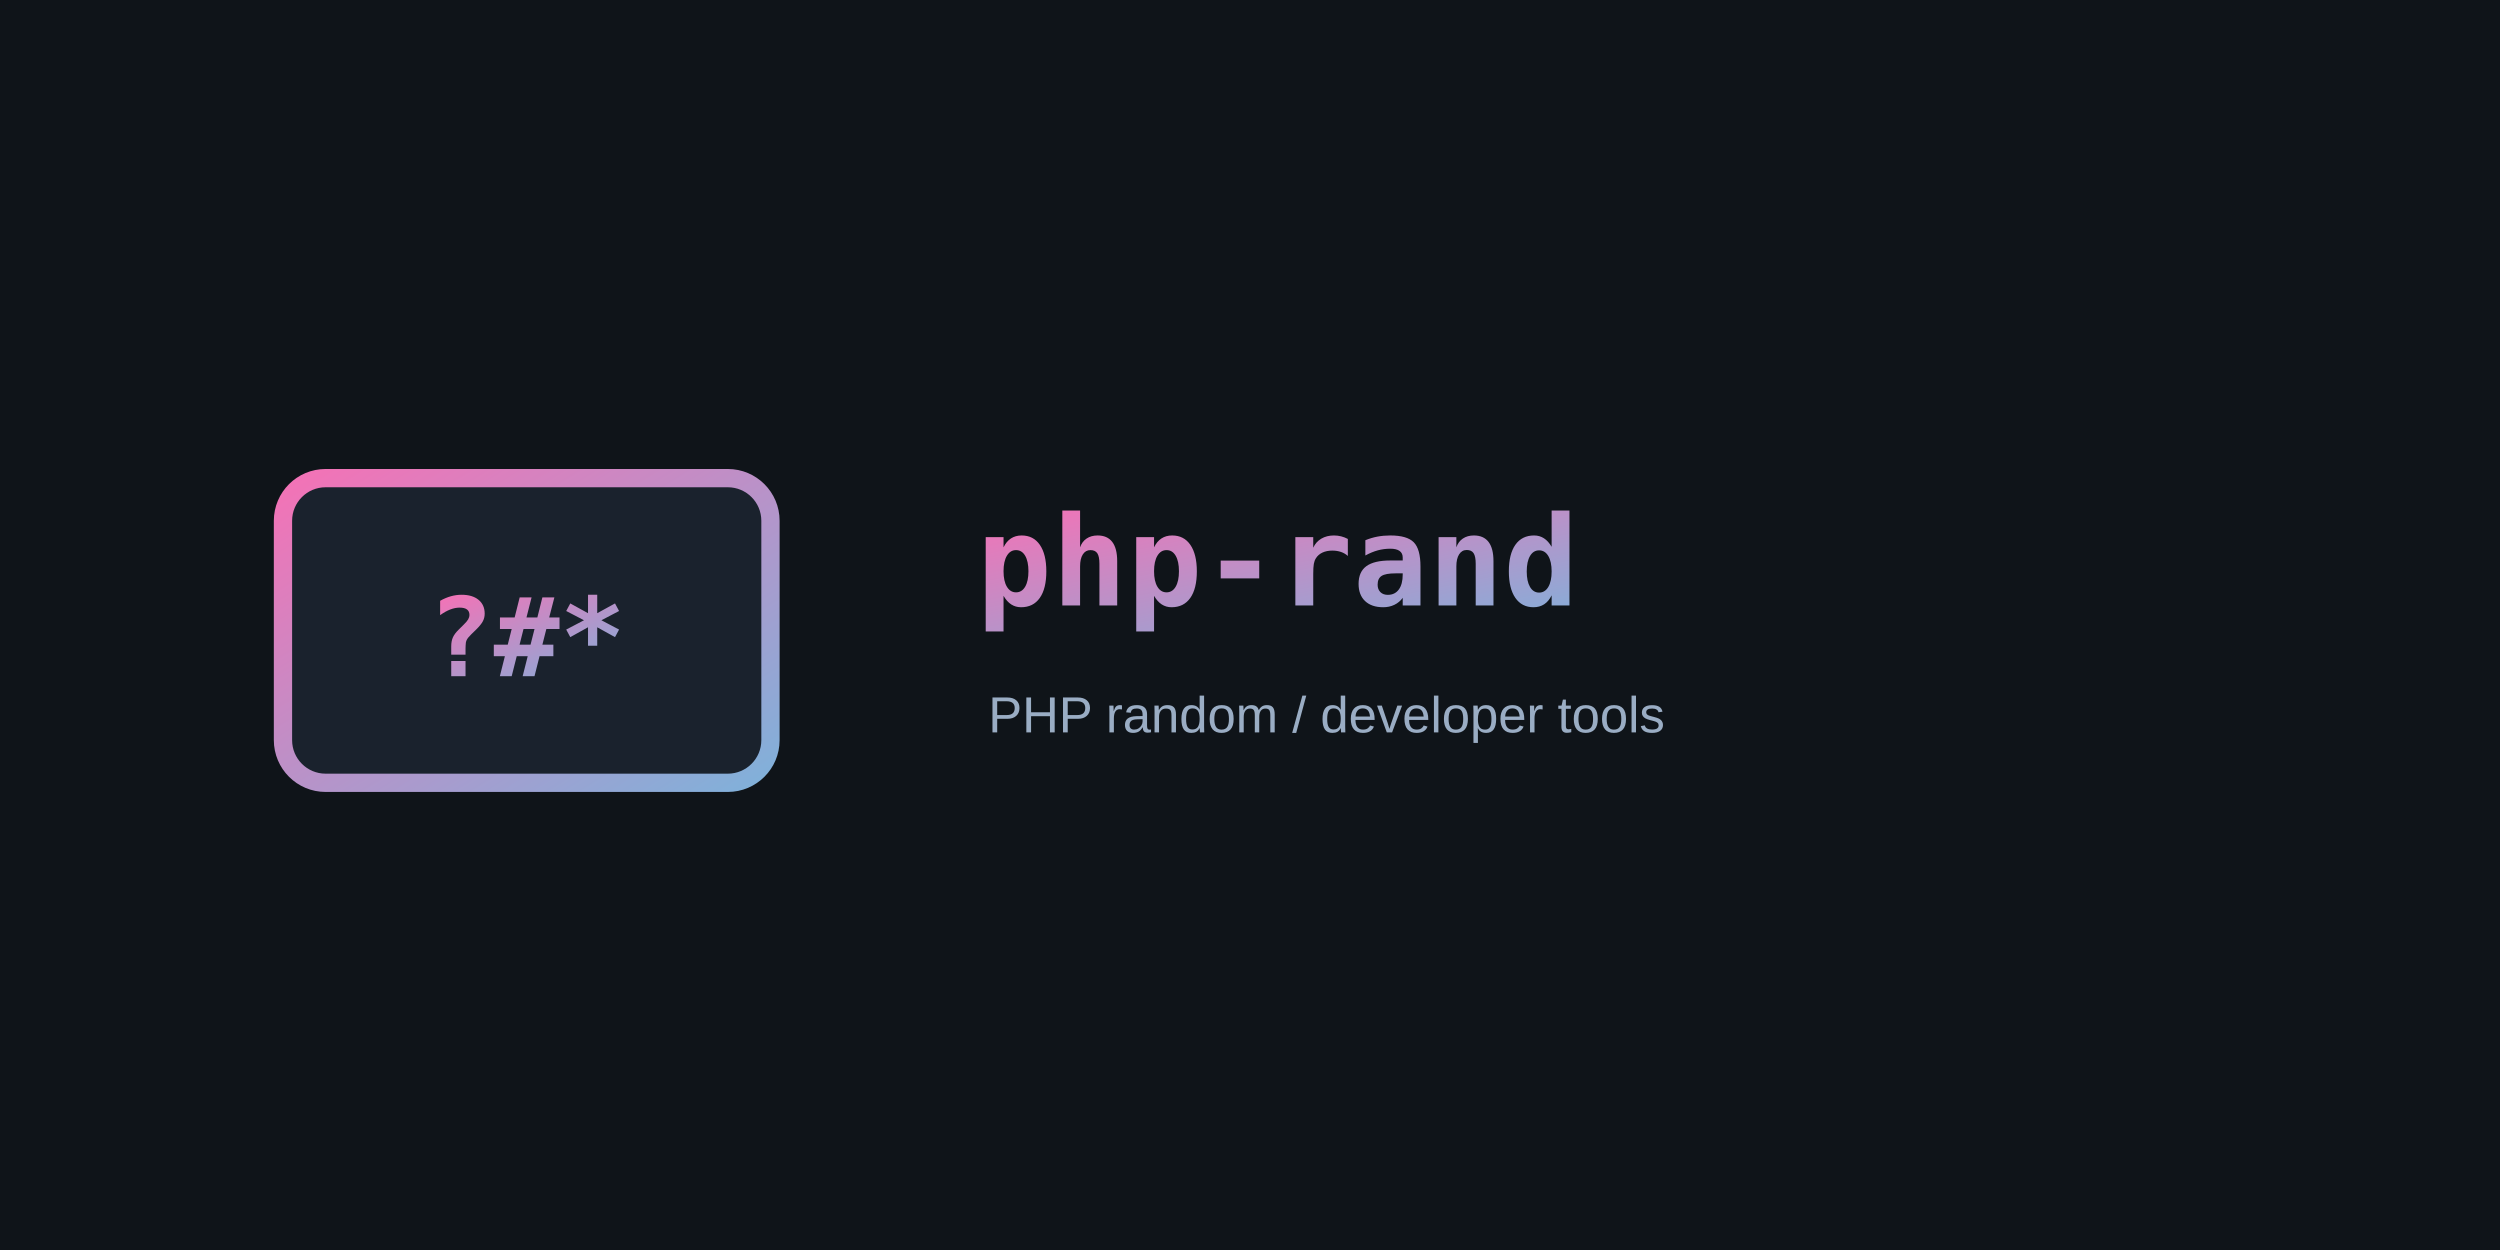
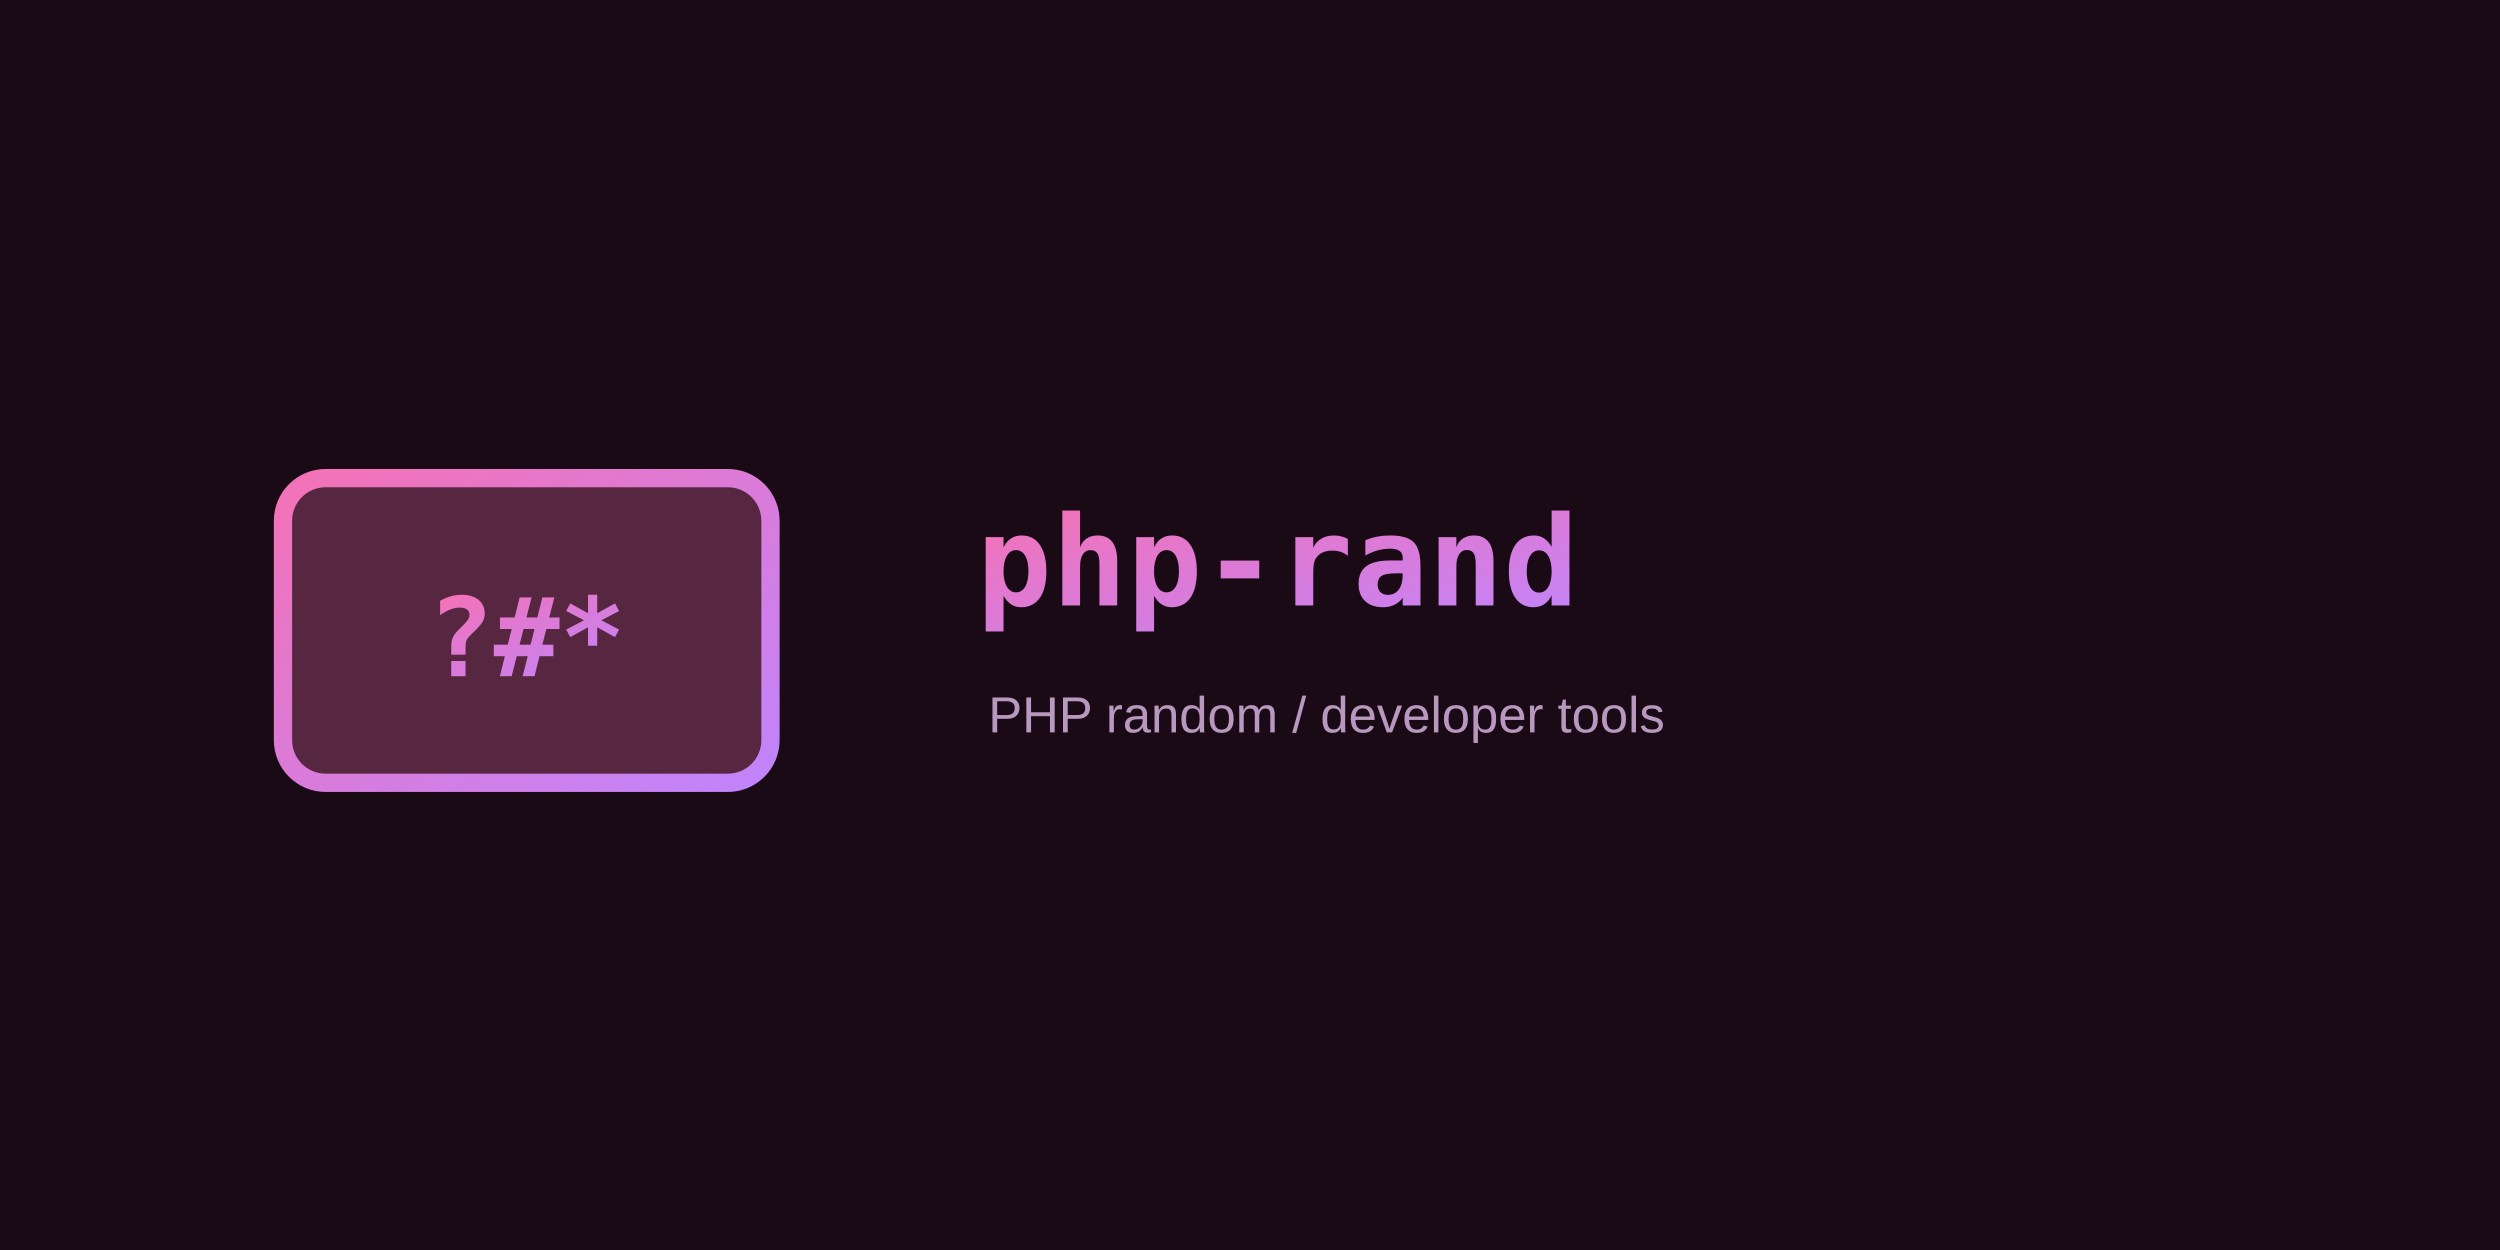
<svg xmlns="http://www.w3.org/2000/svg" viewBox="0 0 1280 640" width="1280" height="640" role="img" aria-label="php-rand">
  <defs>
    <linearGradient id="ac" x1="0" y1="0" x2="1" y2="1">
      <stop offset="0" stop-color="#f472b6" />
-       <stop offset="1" stop-color="#80b1da" />
+       <stop offset="1" stop-color="#c084fc" />
    </linearGradient>
    <linearGradient id="gWarm" x1="0%" y1="0%" x2="100%" y2="0%">
      <stop offset="0%" stop-color="#f472b6" />
-       <stop offset="100%" stop-color="#80b1da" />
+       <stop offset="100%" stop-color="#c084fc" />
    </linearGradient>
    <linearGradient id="canvasGrad" x1="0%" y1="0%" x2="100%" y2="100%">
-       <stop offset="0%" stop-color="#0a0e14" />
-       <stop offset="45%" stop-color="#151c28" />
-       <stop offset="100%" stop-color="#0c1820" />
-     </linearGradient>
-     <linearGradient id="bg" x1="0" y1="0" x2="1" y2="1">
-       <stop offset="0" stop-color="#1e1b4b" />
-       <stop offset="0.55" stop-color="#0f3a4a" />
-       <stop offset="1" stop-color="#0f766e" />
+       <stop offset="0%" stop-color="#1c1019" />
+       <stop offset="45%" stop-color="#492039" />
+       <stop offset="100%" stop-color="#1a0a16" />
    </linearGradient>
    <radialGradient id="glowA" cx="18%" cy="22%" r="55%">
-       <stop offset="0%" stop-color="#f472b6" stop-opacity="0.22" />
+       <stop offset="0%" stop-color="#f472b6" stop-opacity="0.28" />
      <stop offset="100%" stop-color="#f472b6" stop-opacity="0" />
    </radialGradient>
    <radialGradient id="glowB" cx="88%" cy="78%" r="50%">
-       <stop offset="0%" stop-color="#80b1da" stop-opacity="0.20" />
-       <stop offset="100%" stop-color="#80b1da" stop-opacity="0" />
+       <stop offset="0%" stop-color="#c084fc" stop-opacity="0.24" />
+       <stop offset="100%" stop-color="#c084fc" stop-opacity="0" />
    </radialGradient>
  </defs>
-   <rect width="1280" height="640" fill="#0f1419" />
+   <rect width="1280" height="640" fill="#1a0a16" />
  <g transform="translate(70 120) scale(0.78)">
-     <rect x="96" y="160" width="320" height="200" rx="28" fill="#1a222d" stroke="url(#ac)" stroke-width="12" />
+     <rect x="96" y="160" width="320" height="200" rx="28" fill="#572742" stroke="url(#ac)" stroke-width="12" />
    <text x="256" y="290" text-anchor="middle" font-family="Consolas, monospace" font-size="72" font-weight="700" fill="url(#ac)">?#*</text>
  </g>
  <text x="500" y="310" font-family="Consolas, Cascadia Mono, monospace" font-weight="700" font-size="64" fill="url(#ac)">php-rand</text>
-   <text x="506" y="375" font-family="Segoe UI, Arial, sans-serif" font-size="26" fill="#9aadc4">PHP random / developer tools</text>
+   <text x="506" y="375" font-family="Segoe UI, Arial, sans-serif" font-size="26" fill="#b998bf">PHP random / developer tools</text>
</svg>
